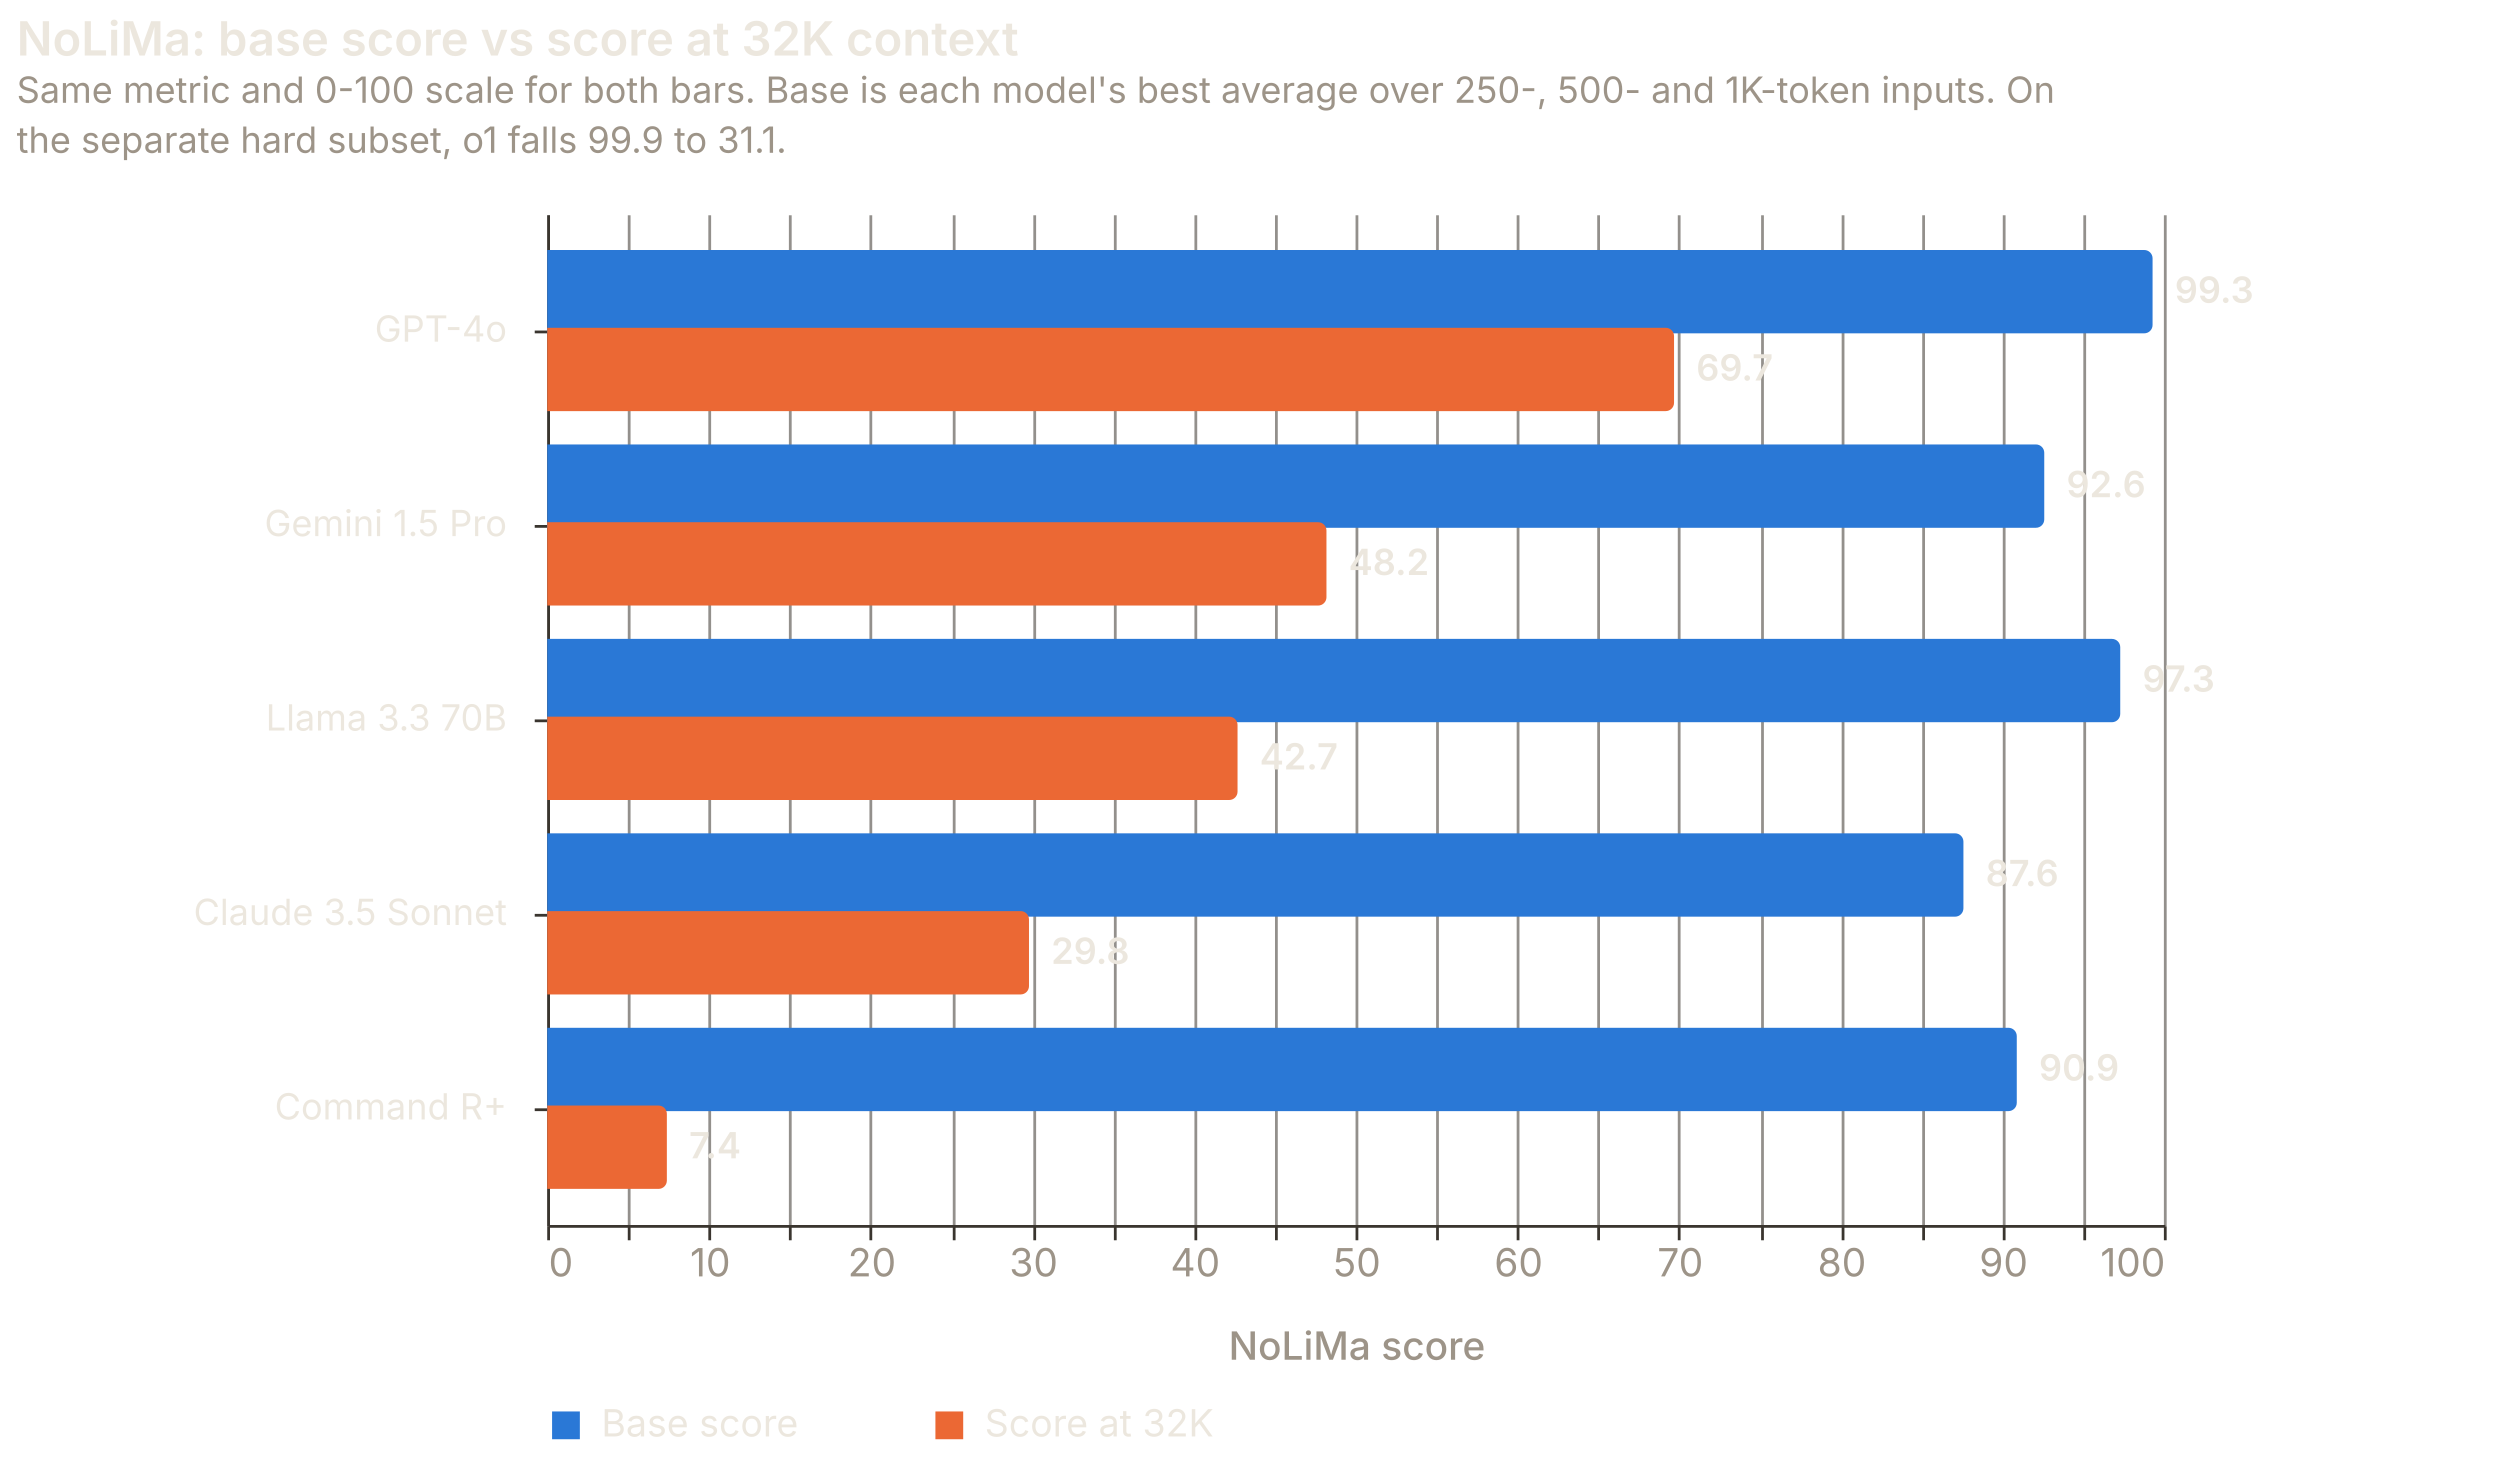
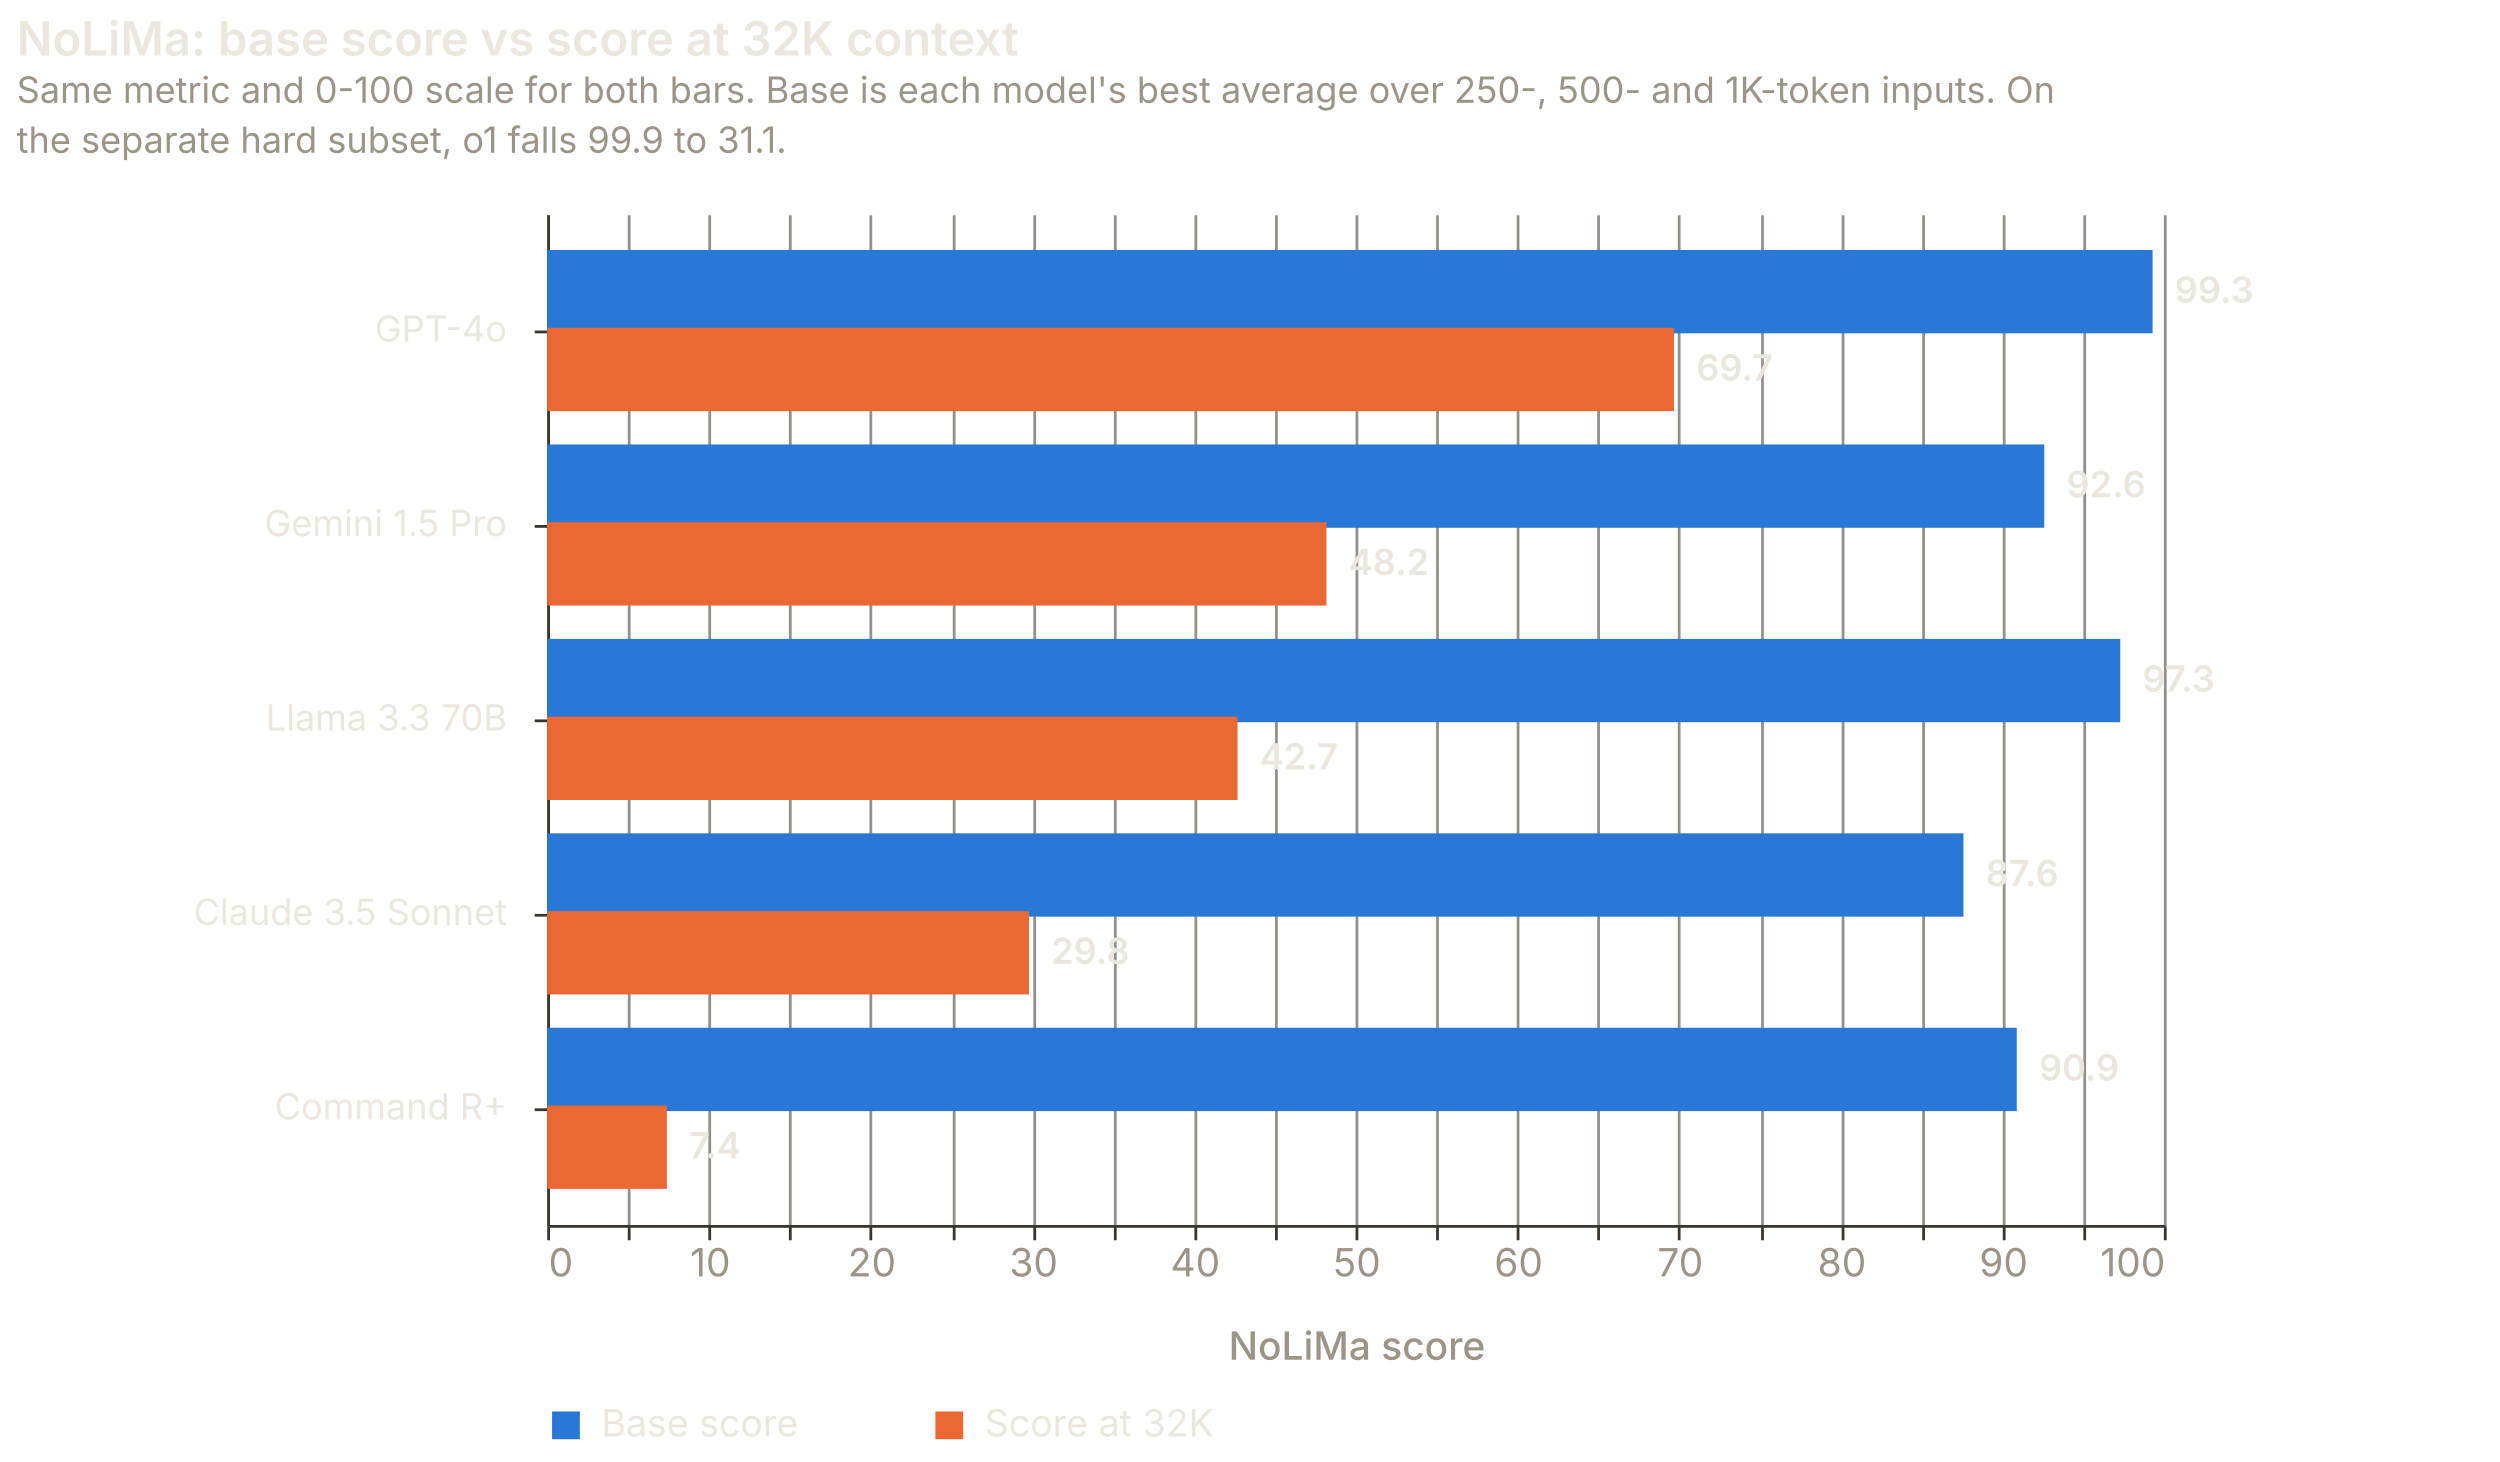
<svg xmlns="http://www.w3.org/2000/svg" version="1.1" class="marks" width="900" height="526" viewBox="0 0 900 526">
  <g fill="none" stroke-miterlimit="4" transform="translate(197,77)">
    <g class="mark-group role-frame root" role="graphics-object" aria-roledescription="group mark container">
      <g transform="translate(0,0)">
        <path class="background" aria-hidden="true" d="M0,0h582v364h-582Z" />
        <g>
          <g class="mark-group role-axis" aria-hidden="true">
            <g transform="translate(0.5,364.5)">
              <path class="background" aria-hidden="true" d="M0,0h0v0h0Z" pointer-events="none" />
              <g>
                <g class="mark-rule role-axis-grid" pointer-events="none">
                  <line transform="translate(0,0)" x2="0" y2="-364" stroke="#3a352f" stroke-opacity="0.55" stroke-width="1" opacity="1" />
                  <line transform="translate(29,0)" x2="0" y2="-364" stroke="#3a352f" stroke-opacity="0.55" stroke-width="1" opacity="1" />
                  <line transform="translate(58,0)" x2="0" y2="-364" stroke="#3a352f" stroke-opacity="0.55" stroke-width="1" opacity="1" />
                  <line transform="translate(87,0)" x2="0" y2="-364" stroke="#3a352f" stroke-opacity="0.55" stroke-width="1" opacity="1" />
                  <line transform="translate(116,0)" x2="0" y2="-364" stroke="#3a352f" stroke-opacity="0.55" stroke-width="1" opacity="1" />
                  <line transform="translate(146,0)" x2="0" y2="-364" stroke="#3a352f" stroke-opacity="0.55" stroke-width="1" opacity="1" />
                  <line transform="translate(175,0)" x2="0" y2="-364" stroke="#3a352f" stroke-opacity="0.55" stroke-width="1" opacity="1" />
                  <line transform="translate(204,0)" x2="0" y2="-364" stroke="#3a352f" stroke-opacity="0.55" stroke-width="1" opacity="1" />
                  <line transform="translate(233,0)" x2="0" y2="-364" stroke="#3a352f" stroke-opacity="0.55" stroke-width="1" opacity="1" />
                  <line transform="translate(262,0)" x2="0" y2="-364" stroke="#3a352f" stroke-opacity="0.55" stroke-width="1" opacity="1" />
                  <line transform="translate(291,0)" x2="0" y2="-364" stroke="#3a352f" stroke-opacity="0.55" stroke-width="1" opacity="1" />
                  <line transform="translate(320,0)" x2="0" y2="-364" stroke="#3a352f" stroke-opacity="0.55" stroke-width="1" opacity="1" />
                  <line transform="translate(349,0)" x2="0" y2="-364" stroke="#3a352f" stroke-opacity="0.55" stroke-width="1" opacity="1" />
                  <line transform="translate(378,0)" x2="0" y2="-364" stroke="#3a352f" stroke-opacity="0.55" stroke-width="1" opacity="1" />
                  <line transform="translate(407,0)" x2="0" y2="-364" stroke="#3a352f" stroke-opacity="0.55" stroke-width="1" opacity="1" />
                  <line transform="translate(437,0)" x2="0" y2="-364" stroke="#3a352f" stroke-opacity="0.55" stroke-width="1" opacity="1" />
                  <line transform="translate(466,0)" x2="0" y2="-364" stroke="#3a352f" stroke-opacity="0.55" stroke-width="1" opacity="1" />
                  <line transform="translate(495,0)" x2="0" y2="-364" stroke="#3a352f" stroke-opacity="0.55" stroke-width="1" opacity="1" />
                  <line transform="translate(524,0)" x2="0" y2="-364" stroke="#3a352f" stroke-opacity="0.55" stroke-width="1" opacity="1" />
                  <line transform="translate(553,0)" x2="0" y2="-364" stroke="#3a352f" stroke-opacity="0.55" stroke-width="1" opacity="1" />
                  <line transform="translate(582,0)" x2="0" y2="-364" stroke="#3a352f" stroke-opacity="0.55" stroke-width="1" opacity="1" />
                </g>
              </g>
              <path class="foreground" aria-hidden="true" d="" pointer-events="none" display="none" />
            </g>
          </g>
          <g class="mark-group role-axis" role="graphics-symbol" aria-roledescription="axis" aria-label="X-axis titled 'NoLiMa score' for a linear scale with values from 0 to 100">
            <g transform="translate(0.5,364.5)">
              <path class="background" aria-hidden="true" d="M0,0h0v0h0Z" pointer-events="none" />
              <g>
                <g class="mark-rule role-axis-tick" pointer-events="none">
                  <line transform="translate(0,0)" x2="0" y2="5" stroke="#3a352f" stroke-width="1" opacity="1" />
                  <line transform="translate(29,0)" x2="0" y2="5" stroke="#3a352f" stroke-width="1" opacity="1" />
                  <line transform="translate(58,0)" x2="0" y2="5" stroke="#3a352f" stroke-width="1" opacity="1" />
                  <line transform="translate(87,0)" x2="0" y2="5" stroke="#3a352f" stroke-width="1" opacity="1" />
                  <line transform="translate(116,0)" x2="0" y2="5" stroke="#3a352f" stroke-width="1" opacity="1" />
                  <line transform="translate(146,0)" x2="0" y2="5" stroke="#3a352f" stroke-width="1" opacity="1" />
                  <line transform="translate(175,0)" x2="0" y2="5" stroke="#3a352f" stroke-width="1" opacity="1" />
                  <line transform="translate(204,0)" x2="0" y2="5" stroke="#3a352f" stroke-width="1" opacity="1" />
                  <line transform="translate(233,0)" x2="0" y2="5" stroke="#3a352f" stroke-width="1" opacity="1" />
                  <line transform="translate(262,0)" x2="0" y2="5" stroke="#3a352f" stroke-width="1" opacity="1" />
                  <line transform="translate(291,0)" x2="0" y2="5" stroke="#3a352f" stroke-width="1" opacity="1" />
                  <line transform="translate(320,0)" x2="0" y2="5" stroke="#3a352f" stroke-width="1" opacity="1" />
                  <line transform="translate(349,0)" x2="0" y2="5" stroke="#3a352f" stroke-width="1" opacity="1" />
                  <line transform="translate(378,0)" x2="0" y2="5" stroke="#3a352f" stroke-width="1" opacity="1" />
                  <line transform="translate(407,0)" x2="0" y2="5" stroke="#3a352f" stroke-width="1" opacity="1" />
                  <line transform="translate(437,0)" x2="0" y2="5" stroke="#3a352f" stroke-width="1" opacity="1" />
                  <line transform="translate(466,0)" x2="0" y2="5" stroke="#3a352f" stroke-width="1" opacity="1" />
                  <line transform="translate(495,0)" x2="0" y2="5" stroke="#3a352f" stroke-width="1" opacity="1" />
                  <line transform="translate(524,0)" x2="0" y2="5" stroke="#3a352f" stroke-width="1" opacity="1" />
                  <line transform="translate(553,0)" x2="0" y2="5" stroke="#3a352f" stroke-width="1" opacity="1" />
                  <line transform="translate(582,0)" x2="0" y2="5" stroke="#3a352f" stroke-width="1" opacity="1" />
                </g>
                <g class="mark-text role-axis-label" pointer-events="none">
                  <text text-anchor="start" transform="translate(0,18)" font-family="ui-sans-serif, system-ui, -apple-system, 'Segoe UI', Inter, Helvetica, Arial, sans-serif" font-size="14px" fill="#9d9488" opacity="1">0</text>
                  <text text-anchor="middle" transform="translate(29.1,18)" font-family="ui-sans-serif, system-ui, -apple-system, 'Segoe UI', Inter, Helvetica, Arial, sans-serif" font-size="14px" fill="#9d9488" opacity="0">5</text>
                  <text text-anchor="middle" transform="translate(58.2,18)" font-family="ui-sans-serif, system-ui, -apple-system, 'Segoe UI', Inter, Helvetica, Arial, sans-serif" font-size="14px" fill="#9d9488" opacity="1">10</text>
                  <text text-anchor="middle" transform="translate(87.3,18)" font-family="ui-sans-serif, system-ui, -apple-system, 'Segoe UI', Inter, Helvetica, Arial, sans-serif" font-size="14px" fill="#9d9488" opacity="0">15</text>
                  <text text-anchor="middle" transform="translate(116.4,18)" font-family="ui-sans-serif, system-ui, -apple-system, 'Segoe UI', Inter, Helvetica, Arial, sans-serif" font-size="14px" fill="#9d9488" opacity="1">20</text>
                  <text text-anchor="middle" transform="translate(145.5,18)" font-family="ui-sans-serif, system-ui, -apple-system, 'Segoe UI', Inter, Helvetica, Arial, sans-serif" font-size="14px" fill="#9d9488" opacity="0">25</text>
                  <text text-anchor="middle" transform="translate(174.6,18)" font-family="ui-sans-serif, system-ui, -apple-system, 'Segoe UI', Inter, Helvetica, Arial, sans-serif" font-size="14px" fill="#9d9488" opacity="1">30</text>
                  <text text-anchor="middle" transform="translate(203.7,18)" font-family="ui-sans-serif, system-ui, -apple-system, 'Segoe UI', Inter, Helvetica, Arial, sans-serif" font-size="14px" fill="#9d9488" opacity="0">35</text>
                  <text text-anchor="middle" transform="translate(232.8,18)" font-family="ui-sans-serif, system-ui, -apple-system, 'Segoe UI', Inter, Helvetica, Arial, sans-serif" font-size="14px" fill="#9d9488" opacity="1">40</text>
                  <text text-anchor="middle" transform="translate(261.9,18)" font-family="ui-sans-serif, system-ui, -apple-system, 'Segoe UI', Inter, Helvetica, Arial, sans-serif" font-size="14px" fill="#9d9488" opacity="0">45</text>
                  <text text-anchor="middle" transform="translate(291,18)" font-family="ui-sans-serif, system-ui, -apple-system, 'Segoe UI', Inter, Helvetica, Arial, sans-serif" font-size="14px" fill="#9d9488" opacity="1">50</text>
                  <text text-anchor="middle" transform="translate(320.1,18)" font-family="ui-sans-serif, system-ui, -apple-system, 'Segoe UI', Inter, Helvetica, Arial, sans-serif" font-size="14px" fill="#9d9488" opacity="0">55</text>
                  <text text-anchor="middle" transform="translate(349.2,18)" font-family="ui-sans-serif, system-ui, -apple-system, 'Segoe UI', Inter, Helvetica, Arial, sans-serif" font-size="14px" fill="#9d9488" opacity="1">60</text>
                  <text text-anchor="middle" transform="translate(378.3,18)" font-family="ui-sans-serif, system-ui, -apple-system, 'Segoe UI', Inter, Helvetica, Arial, sans-serif" font-size="14px" fill="#9d9488" opacity="0">65</text>
                  <text text-anchor="middle" transform="translate(407.4,18)" font-family="ui-sans-serif, system-ui, -apple-system, 'Segoe UI', Inter, Helvetica, Arial, sans-serif" font-size="14px" fill="#9d9488" opacity="1">70</text>
                  <text text-anchor="middle" transform="translate(436.5,18)" font-family="ui-sans-serif, system-ui, -apple-system, 'Segoe UI', Inter, Helvetica, Arial, sans-serif" font-size="14px" fill="#9d9488" opacity="0">75</text>
                  <text text-anchor="middle" transform="translate(465.6,18)" font-family="ui-sans-serif, system-ui, -apple-system, 'Segoe UI', Inter, Helvetica, Arial, sans-serif" font-size="14px" fill="#9d9488" opacity="1">80</text>
                  <text text-anchor="middle" transform="translate(494.7,18)" font-family="ui-sans-serif, system-ui, -apple-system, 'Segoe UI', Inter, Helvetica, Arial, sans-serif" font-size="14px" fill="#9d9488" opacity="0">85</text>
                  <text text-anchor="middle" transform="translate(523.8,18)" font-family="ui-sans-serif, system-ui, -apple-system, 'Segoe UI', Inter, Helvetica, Arial, sans-serif" font-size="14px" fill="#9d9488" opacity="1">90</text>
                  <text text-anchor="middle" transform="translate(552.9,18)" font-family="ui-sans-serif, system-ui, -apple-system, 'Segoe UI', Inter, Helvetica, Arial, sans-serif" font-size="14px" fill="#9d9488" opacity="0">95</text>
                  <text text-anchor="end" transform="translate(582,18)" font-family="ui-sans-serif, system-ui, -apple-system, 'Segoe UI', Inter, Helvetica, Arial, sans-serif" font-size="14px" fill="#9d9488" opacity="1">100</text>
                </g>
                <g class="mark-rule role-axis-domain" pointer-events="none">
                  <line transform="translate(0,0)" x2="582" y2="0" stroke="#3a352f" stroke-width="1" opacity="1" />
                </g>
                <g class="mark-text role-axis-title" pointer-events="none">
                  <text text-anchor="middle" transform="translate(291,48)" font-family="ui-sans-serif, system-ui, -apple-system, 'Segoe UI', Inter, Helvetica, Arial, sans-serif" font-size="14px" font-weight="500" fill="#9d9488" opacity="1">NoLiMa score</text>
                </g>
              </g>
              <path class="foreground" aria-hidden="true" d="" pointer-events="none" display="none" />
            </g>
          </g>
          <g class="mark-group role-axis" role="graphics-symbol" aria-roledescription="axis" aria-label="Y-axis for a discrete scale with 5 values: GPT-4o, Gemini 1.5 Pro, Llama 3.3 70B, Claude 3.5 Sonnet, Command R+">
            <g transform="translate(0.5,0.5)">
              <path class="background" aria-hidden="true" d="M0,0h0v0h0Z" pointer-events="none" />
              <g>
                <g class="mark-rule role-axis-tick" pointer-events="none">
                  <line transform="translate(0,42)" x2="-5" y2="0" stroke="#3a352f" stroke-width="1" opacity="1" />
                  <line transform="translate(0,112)" x2="-5" y2="0" stroke="#3a352f" stroke-width="1" opacity="1" />
                  <line transform="translate(0,182)" x2="-5" y2="0" stroke="#3a352f" stroke-width="1" opacity="1" />
                  <line transform="translate(0,252)" x2="-5" y2="0" stroke="#3a352f" stroke-width="1" opacity="1" />
                  <line transform="translate(0,322)" x2="-5" y2="0" stroke="#3a352f" stroke-width="1" opacity="1" />
                </g>
                <g class="mark-text role-axis-label" pointer-events="none">
                  <text text-anchor="end" transform="translate(-15,45.5)" font-family="ui-sans-serif, system-ui, -apple-system, 'Segoe UI', Inter, Helvetica, Arial, sans-serif" font-size="13px" fill="#ece7de" opacity="1">GPT-4o</text>
                  <text text-anchor="end" transform="translate(-15,115.5)" font-family="ui-sans-serif, system-ui, -apple-system, 'Segoe UI', Inter, Helvetica, Arial, sans-serif" font-size="13px" fill="#ece7de" opacity="1">Gemini 1.5 Pro</text>
                  <text text-anchor="end" transform="translate(-15,185.5)" font-family="ui-sans-serif, system-ui, -apple-system, 'Segoe UI', Inter, Helvetica, Arial, sans-serif" font-size="13px" fill="#ece7de" opacity="1">Llama 3.3 70B</text>
                  <text text-anchor="end" transform="translate(-15,255.5)" font-family="ui-sans-serif, system-ui, -apple-system, 'Segoe UI', Inter, Helvetica, Arial, sans-serif" font-size="13px" fill="#ece7de" opacity="1">Claude 3.5 Sonnet</text>
                  <text text-anchor="end" transform="translate(-15,325.5)" font-family="ui-sans-serif, system-ui, -apple-system, 'Segoe UI', Inter, Helvetica, Arial, sans-serif" font-size="13px" fill="#ece7de" opacity="1">Command R+</text>
                </g>
                <g class="mark-rule role-axis-domain" pointer-events="none">
                  <line transform="translate(0,0)" x2="0" y2="364" stroke="#3a352f" stroke-width="1" opacity="1" />
                </g>
              </g>
              <path class="foreground" aria-hidden="true" d="" pointer-events="none" display="none" />
            </g>
          </g>
-           <g class="mark-group role-scope" role="graphics-object" aria-roledescription="group mark container">
-             <g transform="translate(0,13)">
-               <path class="background" aria-hidden="true" d="M0,0L574.926,0C576.582,0,577.926,1.344,577.926,3L577.926,27C577.926,28.656,576.582,30,574.926,30L0,30C0,30,0,30,0,30L0,0C0,0,0,0,0,0Z" />
-               <g clip-path="url(#clip11)">
-                 <g class="mark-group role-scope" role="graphics-object" aria-roledescription="group mark container">
-                   <g transform="translate(0,0)">
-                     <path class="background" aria-hidden="true" d="M0,0h0v30h0Z" />
-                     <g>
-                       <g class="mark-rect role-mark layer_0_marks" role="graphics-object" aria-roledescription="rect mark container">
-                         <path aria-label="NoLiMa score: 99.3; model: GPT-4o; phase: Base score" role="graphics-symbol" aria-roledescription="bar" d="M0,0h577.926v30h-577.926Z" fill="#2a78d6" />
-                       </g>
-                     </g>
-                     <path class="foreground" aria-hidden="true" d="" display="none" />
-                   </g>
-                 </g>
-               </g>
-               <path class="foreground" aria-hidden="true" d="" display="none" />
-             </g>
-             <g transform="translate(0,41)">
-               <path class="background" aria-hidden="true" d="M0,0L402.654,0C404.31,0,405.654,1.344,405.654,3L405.654,27C405.654,28.656,404.31,30,402.654,30L0,30C0,30,0,30,0,30L0,0C0,0,0,0,0,0Z" />
-               <g clip-path="url(#clip12)">
-                 <g class="mark-group role-scope" role="graphics-object" aria-roledescription="group mark container">
-                   <g transform="translate(0,0)">
-                     <path class="background" aria-hidden="true" d="M0,0h0v30h0Z" />
-                     <g>
-                       <g class="mark-rect role-mark layer_0_marks" role="graphics-object" aria-roledescription="rect mark container">
-                         <path aria-label="NoLiMa score: 69.7; model: GPT-4o; phase: Score at 32K" role="graphics-symbol" aria-roledescription="bar" d="M0,0h405.654v30h-405.654Z" fill="#eb6834" />
-                       </g>
-                     </g>
-                     <path class="foreground" aria-hidden="true" d="" display="none" />
-                   </g>
-                 </g>
-               </g>
-               <path class="foreground" aria-hidden="true" d="" display="none" />
-             </g>
-             <g transform="translate(0,83)">
-               <path class="background" aria-hidden="true" d="M0,0L535.932,0C537.588,0,538.932,1.344,538.932,3L538.932,27C538.932,28.656,537.588,30,535.932,30L0,30C0,30,0,30,0,30L0,0C0,0,0,0,0,0Z" />
-               <g clip-path="url(#clip13)">
-                 <g class="mark-group role-scope" role="graphics-object" aria-roledescription="group mark container">
-                   <g transform="translate(0,0)">
-                     <path class="background" aria-hidden="true" d="M0,0h0v30h0Z" />
-                     <g>
-                       <g class="mark-rect role-mark layer_0_marks" role="graphics-object" aria-roledescription="rect mark container">
-                         <path aria-label="NoLiMa score: 92.6; model: Gemini 1.5 Pro; phase: Base score" role="graphics-symbol" aria-roledescription="bar" d="M0,0h538.932v30h-538.932Z" fill="#2a78d6" />
-                       </g>
-                     </g>
-                     <path class="foreground" aria-hidden="true" d="" display="none" />
-                   </g>
-                 </g>
-               </g>
-               <path class="foreground" aria-hidden="true" d="" display="none" />
-             </g>
-             <g transform="translate(0,111)">
-               <path class="background" aria-hidden="true" d="M0,0L277.524,0C279.18,0,280.524,1.344,280.524,3L280.524,27C280.524,28.656,279.18,30,277.524,30L0,30C0,30,0,30,0,30L0,0C0,0,0,0,0,0Z" />
-               <g clip-path="url(#clip14)">
-                 <g class="mark-group role-scope" role="graphics-object" aria-roledescription="group mark container">
-                   <g transform="translate(0,0)">
-                     <path class="background" aria-hidden="true" d="M0,0h0v30h0Z" />
-                     <g>
-                       <g class="mark-rect role-mark layer_0_marks" role="graphics-object" aria-roledescription="rect mark container">
-                         <path aria-label="NoLiMa score: 48.2; model: Gemini 1.5 Pro; phase: Score at 32K" role="graphics-symbol" aria-roledescription="bar" d="M0,0h280.524v30h-280.524Z" fill="#eb6834" />
-                       </g>
-                     </g>
-                     <path class="foreground" aria-hidden="true" d="" display="none" />
-                   </g>
-                 </g>
-               </g>
-               <path class="foreground" aria-hidden="true" d="" display="none" />
-             </g>
-             <g transform="translate(0,153)">
-               <path class="background" aria-hidden="true" d="M0,0L563.286,0C564.942,0,566.286,1.344,566.286,3L566.286,27C566.286,28.656,564.942,30,563.286,30L0,30C0,30,0,30,0,30L0,0C0,0,0,0,0,0Z" />
-               <g clip-path="url(#clip15)">
-                 <g class="mark-group role-scope" role="graphics-object" aria-roledescription="group mark container">
-                   <g transform="translate(0,0)">
-                     <path class="background" aria-hidden="true" d="M0,0h0v30h0Z" />
-                     <g>
-                       <g class="mark-rect role-mark layer_0_marks" role="graphics-object" aria-roledescription="rect mark container">
-                         <path aria-label="NoLiMa score: 97.3; model: Llama 3.3 70B; phase: Base score" role="graphics-symbol" aria-roledescription="bar" d="M0,0h566.286v30h-566.286Z" fill="#2a78d6" />
-                       </g>
-                     </g>
-                     <path class="foreground" aria-hidden="true" d="" display="none" />
-                   </g>
-                 </g>
-               </g>
-               <path class="foreground" aria-hidden="true" d="" display="none" />
-             </g>
-             <g transform="translate(0,181)">
-               <path class="background" aria-hidden="true" d="M0,0L245.514,0C247.17,0,248.514,1.344,248.514,3L248.514,27C248.514,28.656,247.17,30,245.514,30L0,30C0,30,0,30,0,30L0,0C0,0,0,0,0,0Z" />
-               <g clip-path="url(#clip16)">
-                 <g class="mark-group role-scope" role="graphics-object" aria-roledescription="group mark container">
-                   <g transform="translate(0,0)">
-                     <path class="background" aria-hidden="true" d="M0,0h0v30h0Z" />
-                     <g>
-                       <g class="mark-rect role-mark layer_0_marks" role="graphics-object" aria-roledescription="rect mark container">
-                         <path aria-label="NoLiMa score: 42.7; model: Llama 3.3 70B; phase: Score at 32K" role="graphics-symbol" aria-roledescription="bar" d="M0,0h248.514v30h-248.514Z" fill="#eb6834" />
-                       </g>
-                     </g>
-                     <path class="foreground" aria-hidden="true" d="" display="none" />
-                   </g>
-                 </g>
-               </g>
-               <path class="foreground" aria-hidden="true" d="" display="none" />
-             </g>
-             <g transform="translate(0,223)">
-               <path class="background" aria-hidden="true" d="M0,0L506.832,0C508.488,0,509.832,1.344,509.832,3L509.832,27C509.832,28.656,508.488,30,506.832,30L0,30C0,30,0,30,0,30L0,0C0,0,0,0,0,0Z" />
-               <g clip-path="url(#clip17)">
-                 <g class="mark-group role-scope" role="graphics-object" aria-roledescription="group mark container">
-                   <g transform="translate(0,0)">
-                     <path class="background" aria-hidden="true" d="M0,0h0v30h0Z" />
-                     <g>
-                       <g class="mark-rect role-mark layer_0_marks" role="graphics-object" aria-roledescription="rect mark container">
-                         <path aria-label="NoLiMa score: 87.6; model: Claude 3.5 Sonnet; phase: Base score" role="graphics-symbol" aria-roledescription="bar" d="M0,0h509.832v30h-509.832Z" fill="#2a78d6" />
-                       </g>
-                     </g>
-                     <path class="foreground" aria-hidden="true" d="" display="none" />
-                   </g>
-                 </g>
-               </g>
-               <path class="foreground" aria-hidden="true" d="" display="none" />
-             </g>
-             <g transform="translate(0,251)">
-               <path class="background" aria-hidden="true" d="M0,0L170.436,0C172.092,0,173.436,1.344,173.436,3L173.436,27C173.436,28.656,172.092,30,170.436,30L0,30C0,30,0,30,0,30L0,0C0,0,0,0,0,0Z" />
-               <g clip-path="url(#clip18)">
-                 <g class="mark-group role-scope" role="graphics-object" aria-roledescription="group mark container">
-                   <g transform="translate(0,0)">
-                     <path class="background" aria-hidden="true" d="M0,0h0v30h0Z" />
-                     <g>
-                       <g class="mark-rect role-mark layer_0_marks" role="graphics-object" aria-roledescription="rect mark container">
-                         <path aria-label="NoLiMa score: 29.8; model: Claude 3.5 Sonnet; phase: Score at 32K" role="graphics-symbol" aria-roledescription="bar" d="M0,0h173.436v30h-173.436Z" fill="#eb6834" />
-                       </g>
-                     </g>
-                     <path class="foreground" aria-hidden="true" d="" display="none" />
-                   </g>
-                 </g>
-               </g>
-               <path class="foreground" aria-hidden="true" d="" display="none" />
-             </g>
-             <g transform="translate(0,293)">
-               <path class="background" aria-hidden="true" d="M0,0L526.038,0C527.694,0,529.038,1.344,529.038,3L529.038,27C529.038,28.656,527.694,30,526.038,30L0,30C0,30,0,30,0,30L0,0C0,0,0,0,0,0Z" />
-               <g clip-path="url(#clip19)">
-                 <g class="mark-group role-scope" role="graphics-object" aria-roledescription="group mark container">
-                   <g transform="translate(0,0)">
-                     <path class="background" aria-hidden="true" d="M0,0h0v30h0Z" />
-                     <g>
-                       <g class="mark-rect role-mark layer_0_marks" role="graphics-object" aria-roledescription="rect mark container">
-                         <path aria-label="NoLiMa score: 90.9; model: Command R+; phase: Base score" role="graphics-symbol" aria-roledescription="bar" d="M0,0h529.038v30h-529.038Z" fill="#2a78d6" />
-                       </g>
-                     </g>
-                     <path class="foreground" aria-hidden="true" d="" display="none" />
-                   </g>
-                 </g>
-               </g>
-               <path class="foreground" aria-hidden="true" d="" display="none" />
-             </g>
-             <g transform="translate(0,321)">
-               <path class="background" aria-hidden="true" d="M0,0L40.068,0C41.724,0,43.068,1.344,43.068,3L43.068,27C43.068,28.656,41.724,30,40.068,30L0,30C0,30,0,30,0,30L0,0C0,0,0,0,0,0Z" />
-               <g clip-path="url(#clip20)">
-                 <g class="mark-group role-scope" role="graphics-object" aria-roledescription="group mark container">
-                   <g transform="translate(0,0)">
-                     <path class="background" aria-hidden="true" d="M0,0h0v30h0Z" />
-                     <g>
-                       <g class="mark-rect role-mark layer_0_marks" role="graphics-object" aria-roledescription="rect mark container">
-                         <path aria-label="NoLiMa score: 7.4; model: Command R+; phase: Score at 32K" role="graphics-symbol" aria-roledescription="bar" d="M0,0h43.068v30h-43.068Z" fill="#eb6834" />
-                       </g>
-                     </g>
-                     <path class="foreground" aria-hidden="true" d="" display="none" />
-                   </g>
-                 </g>
-               </g>
-               <path class="foreground" aria-hidden="true" d="" display="none" />
-             </g>
+           <g class="mark-rect role-mark layer_0_marks" role="graphics-object" aria-roledescription="rect mark container">
+             <path aria-label="NoLiMa score: 99.3; model: GPT-4o; phase: Base score" role="graphics-symbol" aria-roledescription="bar" d="M0,13h577.926v30h-577.926Z" fill="#2a78d6" />
+             <path aria-label="NoLiMa score: 69.7; model: GPT-4o; phase: Score at 32K" role="graphics-symbol" aria-roledescription="bar" d="M0,41h405.654v30h-405.654Z" fill="#eb6834" />
+             <path aria-label="NoLiMa score: 92.6; model: Gemini 1.5 Pro; phase: Base score" role="graphics-symbol" aria-roledescription="bar" d="M0,83h538.932v30h-538.932Z" fill="#2a78d6" />
+             <path aria-label="NoLiMa score: 48.2; model: Gemini 1.5 Pro; phase: Score at 32K" role="graphics-symbol" aria-roledescription="bar" d="M0,111h280.524v30h-280.524Z" fill="#eb6834" />
+             <path aria-label="NoLiMa score: 97.3; model: Llama 3.3 70B; phase: Base score" role="graphics-symbol" aria-roledescription="bar" d="M0,153h566.286v30h-566.286Z" fill="#2a78d6" />
+             <path aria-label="NoLiMa score: 42.7; model: Llama 3.3 70B; phase: Score at 32K" role="graphics-symbol" aria-roledescription="bar" d="M0,181h248.514v30h-248.514Z" fill="#eb6834" />
+             <path aria-label="NoLiMa score: 87.6; model: Claude 3.5 Sonnet; phase: Base score" role="graphics-symbol" aria-roledescription="bar" d="M0,223h509.832v30h-509.832Z" fill="#2a78d6" />
+             <path aria-label="NoLiMa score: 29.8; model: Claude 3.5 Sonnet; phase: Score at 32K" role="graphics-symbol" aria-roledescription="bar" d="M0,251h173.436v30h-173.436Z" fill="#eb6834" />
+             <path aria-label="NoLiMa score: 90.9; model: Command R+; phase: Base score" role="graphics-symbol" aria-roledescription="bar" d="M0,293h529.038v30h-529.038Z" fill="#2a78d6" />
+             <path aria-label="NoLiMa score: 7.4; model: Command R+; phase: Score at 32K" role="graphics-symbol" aria-roledescription="bar" d="M0,321h43.068v30h-43.068Z" fill="#eb6834" />
          </g>
          <g class="mark-text role-mark layer_1_marks" role="graphics-object" aria-roledescription="text mark container">
            <text aria-label="NoLiMa score: 99.3; model: GPT-4o; phase: Base score; v: 99.3" role="graphics-symbol" aria-roledescription="text mark" text-anchor="start" transform="translate(585.926,32)" font-family="ui-sans-serif, system-ui, -apple-system, 'Segoe UI', Inter, Helvetica, Arial, sans-serif" font-size="13px" font-weight="600" fill="#ece7de">99.3</text>
            <text aria-label="NoLiMa score: 69.7; model: GPT-4o; phase: Score at 32K; v: 69.7" role="graphics-symbol" aria-roledescription="text mark" text-anchor="start" transform="translate(413.654,60)" font-family="ui-sans-serif, system-ui, -apple-system, 'Segoe UI', Inter, Helvetica, Arial, sans-serif" font-size="13px" font-weight="600" fill="#ece7de">69.7</text>
            <text aria-label="NoLiMa score: 92.6; model: Gemini 1.5 Pro; phase: Base score; v: 92.6" role="graphics-symbol" aria-roledescription="text mark" text-anchor="start" transform="translate(546.932,102)" font-family="ui-sans-serif, system-ui, -apple-system, 'Segoe UI', Inter, Helvetica, Arial, sans-serif" font-size="13px" font-weight="600" fill="#ece7de">92.6</text>
            <text aria-label="NoLiMa score: 48.2; model: Gemini 1.5 Pro; phase: Score at 32K; v: 48.2" role="graphics-symbol" aria-roledescription="text mark" text-anchor="start" transform="translate(288.524,130)" font-family="ui-sans-serif, system-ui, -apple-system, 'Segoe UI', Inter, Helvetica, Arial, sans-serif" font-size="13px" font-weight="600" fill="#ece7de">48.2</text>
            <text aria-label="NoLiMa score: 97.3; model: Llama 3.3 70B; phase: Base score; v: 97.3" role="graphics-symbol" aria-roledescription="text mark" text-anchor="start" transform="translate(574.286,172)" font-family="ui-sans-serif, system-ui, -apple-system, 'Segoe UI', Inter, Helvetica, Arial, sans-serif" font-size="13px" font-weight="600" fill="#ece7de">97.3</text>
            <text aria-label="NoLiMa score: 42.7; model: Llama 3.3 70B; phase: Score at 32K; v: 42.7" role="graphics-symbol" aria-roledescription="text mark" text-anchor="start" transform="translate(256.514,200)" font-family="ui-sans-serif, system-ui, -apple-system, 'Segoe UI', Inter, Helvetica, Arial, sans-serif" font-size="13px" font-weight="600" fill="#ece7de">42.7</text>
            <text aria-label="NoLiMa score: 87.6; model: Claude 3.5 Sonnet; phase: Base score; v: 87.6" role="graphics-symbol" aria-roledescription="text mark" text-anchor="start" transform="translate(517.832,242)" font-family="ui-sans-serif, system-ui, -apple-system, 'Segoe UI', Inter, Helvetica, Arial, sans-serif" font-size="13px" font-weight="600" fill="#ece7de">87.6</text>
            <text aria-label="NoLiMa score: 29.8; model: Claude 3.5 Sonnet; phase: Score at 32K; v: 29.8" role="graphics-symbol" aria-roledescription="text mark" text-anchor="start" transform="translate(181.436,270)" font-family="ui-sans-serif, system-ui, -apple-system, 'Segoe UI', Inter, Helvetica, Arial, sans-serif" font-size="13px" font-weight="600" fill="#ece7de">29.8</text>
            <text aria-label="NoLiMa score: 90.9; model: Command R+; phase: Base score; v: 90.9" role="graphics-symbol" aria-roledescription="text mark" text-anchor="start" transform="translate(537.038,312)" font-family="ui-sans-serif, system-ui, -apple-system, 'Segoe UI', Inter, Helvetica, Arial, sans-serif" font-size="13px" font-weight="600" fill="#ece7de">90.9</text>
            <text aria-label="NoLiMa score: 7.4; model: Command R+; phase: Score at 32K; v: 7.4" role="graphics-symbol" aria-roledescription="text mark" text-anchor="start" transform="translate(51.068,340)" font-family="ui-sans-serif, system-ui, -apple-system, 'Segoe UI', Inter, Helvetica, Arial, sans-serif" font-size="13px" font-weight="600" fill="#ece7de">7.4</text>
          </g>
          <g class="mark-group role-legend" role="graphics-symbol" aria-roledescription="legend" aria-label="Symbol legend for fill color with 2 values: Base score, Score at 32K">
            <g transform="translate(0,429)">
              <path class="background" aria-hidden="true" d="M0,0h287v14h-287Z" pointer-events="none" />
              <g>
                <g class="mark-group role-legend-entry">
                  <g transform="translate(0,0)">
                    <path class="background" aria-hidden="true" d="M0,0h0v0h0Z" pointer-events="none" />
                    <g>
                      <g class="mark-group role-scope" role="graphics-object" aria-roledescription="group mark container">
                        <g transform="translate(0,0.375)">
                          <path class="background" aria-hidden="true" d="M0,0h127.5v13.25h-127.5Z" pointer-events="none" opacity="1" />
                          <g>
                            <g class="mark-symbol role-legend-symbol" pointer-events="none">
                              <path transform="translate(6.75,6.75)" d="M-5,-5h10v10h-10Z" fill="#2a78d6" stroke-width="0" opacity="1" />
                            </g>
                            <g class="mark-text role-legend-label" pointer-events="none">
                              <text text-anchor="start" transform="translate(19.5,10.75)" font-family="ui-sans-serif, system-ui, -apple-system, 'Segoe UI', Inter, Helvetica, Arial, sans-serif" font-size="13.5px" fill="#ece7de" opacity="1">Base score</text>
                            </g>
                          </g>
                          <path class="foreground" aria-hidden="true" d="" pointer-events="none" display="none" />
                        </g>
                        <g transform="translate(138,0.375)">
                          <path class="background" aria-hidden="true" d="M0,0h148.5v13.25h-148.5Z" pointer-events="none" opacity="1" />
                          <g>
                            <g class="mark-symbol role-legend-symbol" pointer-events="none">
                              <path transform="translate(6.75,6.75)" d="M-5,-5h10v10h-10Z" fill="#eb6834" stroke-width="0" opacity="1" />
                            </g>
                            <g class="mark-text role-legend-label" pointer-events="none">
                              <text text-anchor="start" transform="translate(19.5,10.75)" font-family="ui-sans-serif, system-ui, -apple-system, 'Segoe UI', Inter, Helvetica, Arial, sans-serif" font-size="13.5px" fill="#ece7de" opacity="1">Score at 32K</text>
                            </g>
                          </g>
                          <path class="foreground" aria-hidden="true" d="" pointer-events="none" display="none" />
                        </g>
                      </g>
                    </g>
                    <path class="foreground" aria-hidden="true" d="" pointer-events="none" display="none" />
                  </g>
                </g>
              </g>
              <path class="foreground" aria-hidden="true" d="" pointer-events="none" display="none" />
            </g>
          </g>
          <g class="mark-group role-title">
            <g transform="translate(-191,-70)">
              <path class="background" aria-hidden="true" d="M0,0h0v0h0Z" pointer-events="none" />
              <g>
                <g class="mark-text role-title-text" role="graphics-symbol" aria-roledescription="title" aria-label="Title text 'NoLiMa: base score vs score at 32K context'" pointer-events="none">
                  <text text-anchor="start" transform="translate(0,13)" font-family="ui-sans-serif, system-ui, -apple-system, 'Segoe UI', Inter, Helvetica, Arial, sans-serif" font-size="17px" font-weight="600" fill="#ece7de" opacity="1">NoLiMa: base score vs score at 32K context</text>
                </g>
                <g class="mark-text role-title-subtitle" role="graphics-symbol" aria-roledescription="subtitle" aria-label="Subtitle text 'Same metric and 0-100 scale for both bars. Base is each model's best average over 250-, 500- and 1K-token inputs. On the separate hard subset, o1 falls 99.9 to 31.1.'" pointer-events="none">
                  <text text-anchor="start" transform="translate(0,30)" font-family="ui-sans-serif, system-ui, -apple-system, 'Segoe UI', Inter, Helvetica, Arial, sans-serif" font-size="13px" fill="#9d9488" opacity="1">
                    <tspan>Same metric and 0-100 scale for both bars. Base is each model's best average over 250-, 500- and 1K-token inputs. On</tspan>
                    <tspan x="0" dy="18">the separate hard subset, o1 falls 99.9 to 31.1.</tspan>
                  </text>
                </g>
              </g>
              <path class="foreground" aria-hidden="true" d="" pointer-events="none" display="none" />
            </g>
          </g>
        </g>
        <path class="foreground" aria-hidden="true" d="" display="none" />
      </g>
    </g>
  </g>
-   <defs>
-     <clipPath id="clip11">
-       <path d="M0,0L574.926,0C576.582,0,577.926,1.344,577.926,3L577.926,27C577.926,28.656,576.582,30,574.926,30L0,30C0,30,0,30,0,30L0,0C0,0,0,0,0,0Z" />
-     </clipPath>
-     <clipPath id="clip12">
-       <path d="M0,0L402.654,0C404.31,0,405.654,1.344,405.654,3L405.654,27C405.654,28.656,404.31,30,402.654,30L0,30C0,30,0,30,0,30L0,0C0,0,0,0,0,0Z" />
-     </clipPath>
-     <clipPath id="clip13">
-       <path d="M0,0L535.932,0C537.588,0,538.932,1.344,538.932,3L538.932,27C538.932,28.656,537.588,30,535.932,30L0,30C0,30,0,30,0,30L0,0C0,0,0,0,0,0Z" />
-     </clipPath>
-     <clipPath id="clip14">
-       <path d="M0,0L277.524,0C279.18,0,280.524,1.344,280.524,3L280.524,27C280.524,28.656,279.18,30,277.524,30L0,30C0,30,0,30,0,30L0,0C0,0,0,0,0,0Z" />
-     </clipPath>
-     <clipPath id="clip15">
-       <path d="M0,0L563.286,0C564.942,0,566.286,1.344,566.286,3L566.286,27C566.286,28.656,564.942,30,563.286,30L0,30C0,30,0,30,0,30L0,0C0,0,0,0,0,0Z" />
-     </clipPath>
-     <clipPath id="clip16">
-       <path d="M0,0L245.514,0C247.17,0,248.514,1.344,248.514,3L248.514,27C248.514,28.656,247.17,30,245.514,30L0,30C0,30,0,30,0,30L0,0C0,0,0,0,0,0Z" />
-     </clipPath>
-     <clipPath id="clip17">
-       <path d="M0,0L506.832,0C508.488,0,509.832,1.344,509.832,3L509.832,27C509.832,28.656,508.488,30,506.832,30L0,30C0,30,0,30,0,30L0,0C0,0,0,0,0,0Z" />
-     </clipPath>
-     <clipPath id="clip18">
-       <path d="M0,0L170.436,0C172.092,0,173.436,1.344,173.436,3L173.436,27C173.436,28.656,172.092,30,170.436,30L0,30C0,30,0,30,0,30L0,0C0,0,0,0,0,0Z" />
-     </clipPath>
-     <clipPath id="clip19">
-       <path d="M0,0L526.038,0C527.694,0,529.038,1.344,529.038,3L529.038,27C529.038,28.656,527.694,30,526.038,30L0,30C0,30,0,30,0,30L0,0C0,0,0,0,0,0Z" />
-     </clipPath>
-     <clipPath id="clip20">
-       <path d="M0,0L40.068,0C41.724,0,43.068,1.344,43.068,3L43.068,27C43.068,28.656,41.724,30,40.068,30L0,30C0,30,0,30,0,30L0,0C0,0,0,0,0,0Z" />
-     </clipPath>
-   </defs>
</svg>
